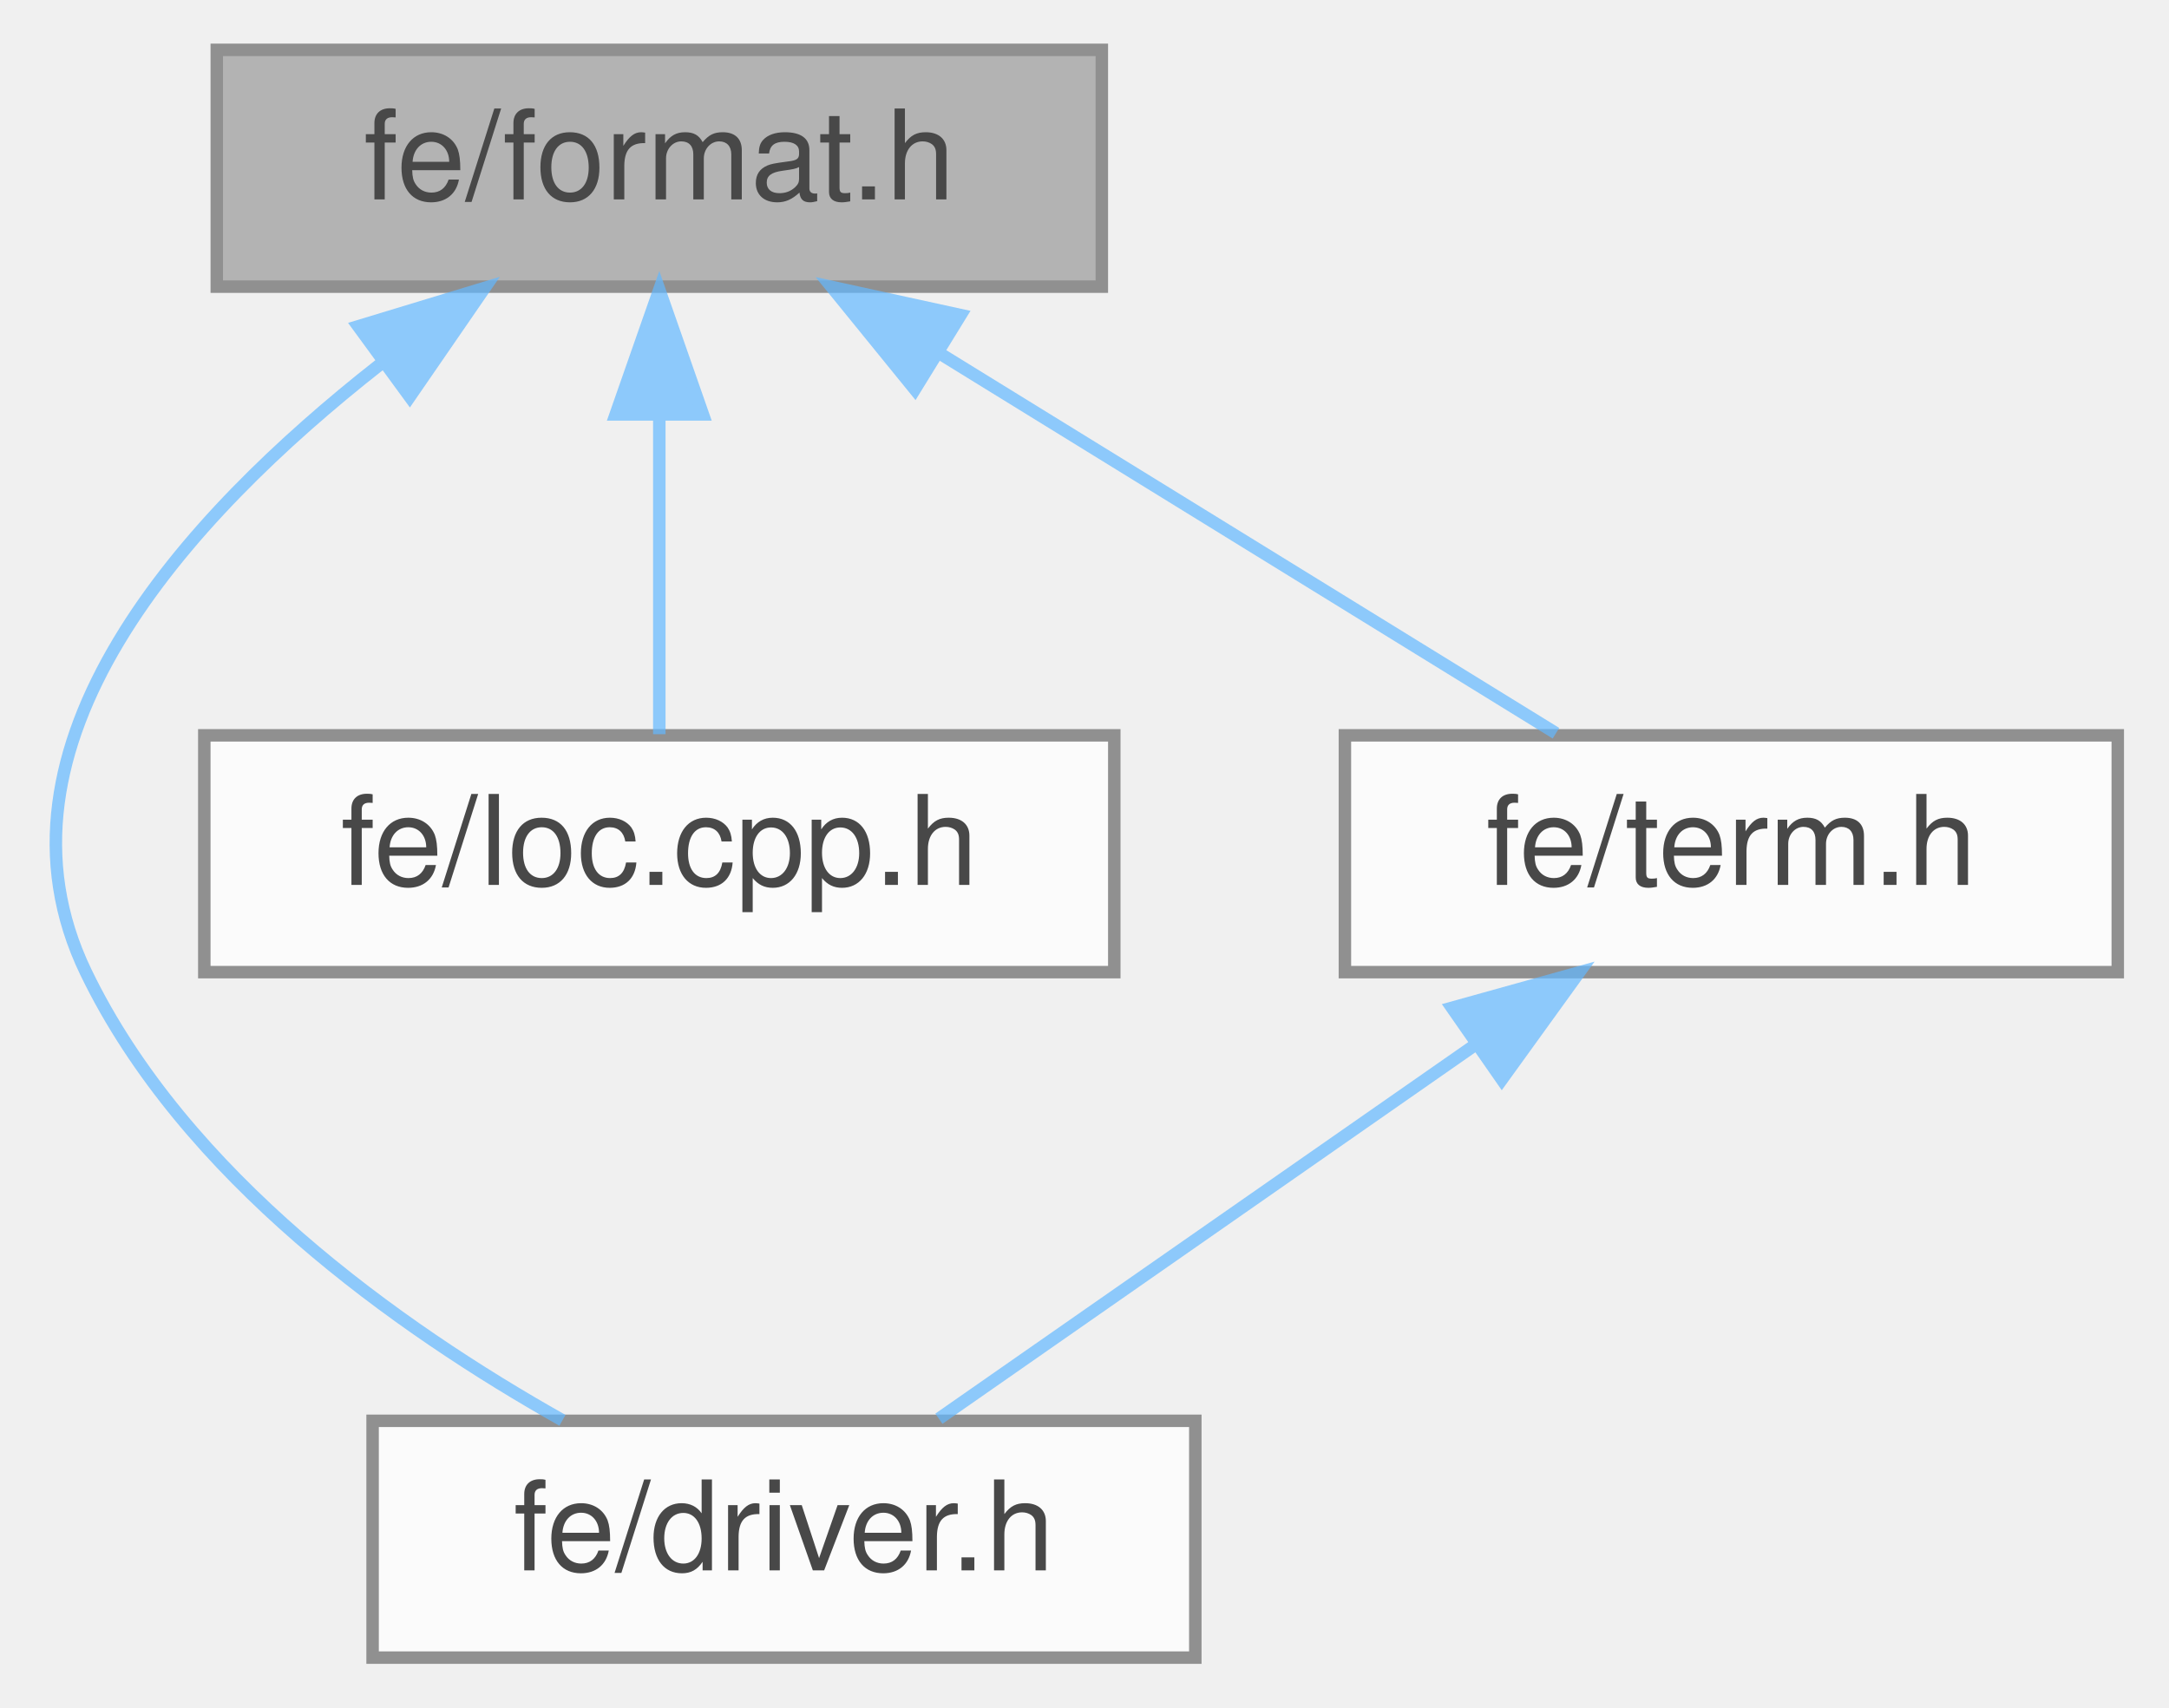
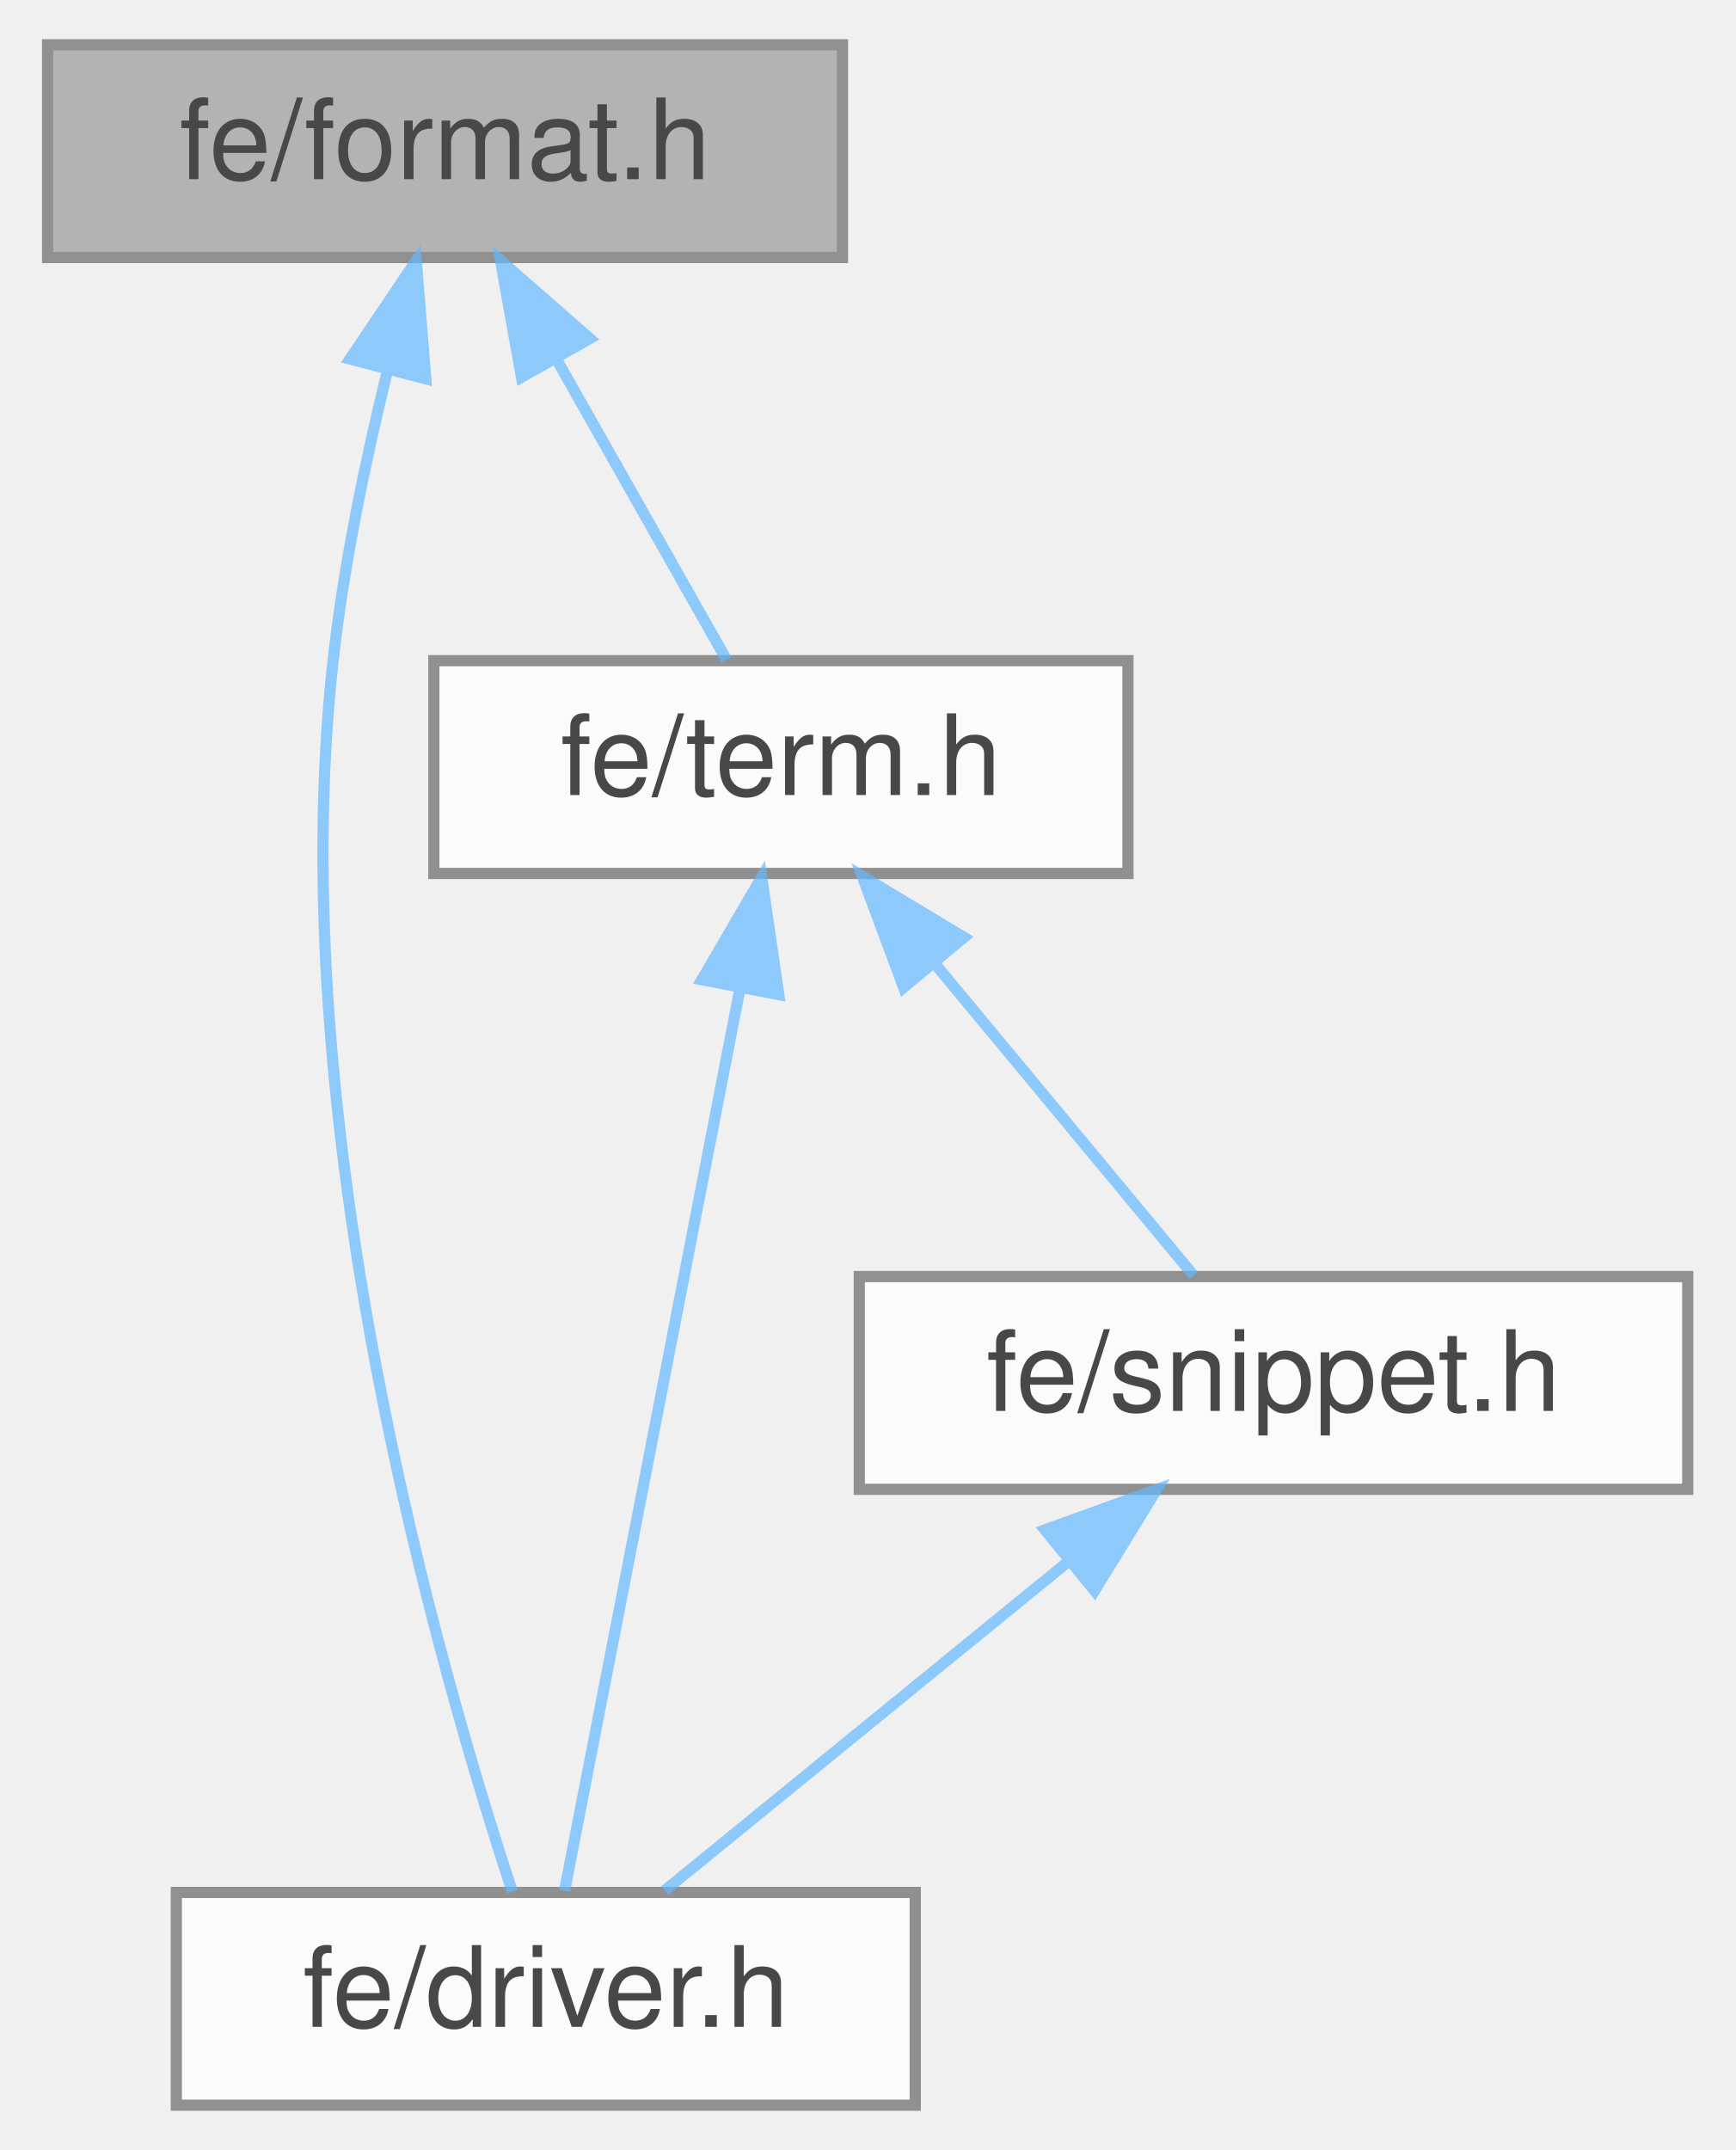
- <svg xmlns="http://www.w3.org/2000/svg" xmlns:xlink="http://www.w3.org/1999/xlink" width="174pt" height="137pt" viewBox="0.00 0.00 173.78 137.00">
+ <svg xmlns="http://www.w3.org/2000/svg" xmlns:xlink="http://www.w3.org/1999/xlink" width="155pt" height="192pt" viewBox="0.00 0.00 154.50 192.00">
  <svg id="main" version="1.1" xml:space="preserve">
    <style type="text/css">
.node, .edge {opacity: 0.7;}
.node.selected, .edge.selected {opacity: 1;}
.edge:hover path { stroke: red; }
.edge:hover polygon { stroke: red; fill: red; }
</style>
    <svg id="graph" class="graph">
-       <g id="graph0" class="graph" transform="scale(1 1) rotate(0) translate(4 133)">
+       <g id="graph0" class="graph" transform="scale(1 1) rotate(0) translate(4 188)">
        <g id="Node000001" class="node">
          <g id="a_Node000001">
            <a xlink:title=" ">
-               <polygon fill="#999999" stroke="#666666" points="84.28,-129 13.28,-129 13.28,-110 84.28,-110 84.28,-129" />
-               <text text-anchor="middle" x="48.78" y="-117" font-family="Helvetica,sans-Serif" font-size="10.00">fe/format.h</text>
+               <polygon fill="#999999" stroke="#666666" points="71,-184 0,-184 0,-165 71,-165 71,-184" />
+               <text text-anchor="middle" x="35.5" y="-172" font-family="Helvetica,sans-Serif" font-size="10.00">fe/format.h</text>
            </a>
          </g>
        </g>
        <g id="Node000002" class="node">
          <g id="a_Node000002">
            <a xlink:href="driver_8h.html" target="_top" xlink:title=" ">
-               <polygon fill="white" stroke="#666666" points="91.78,-19 25.78,-19 25.78,0 91.78,0 91.78,-19" />
-               <text text-anchor="middle" x="58.78" y="-7" font-family="Helvetica,sans-Serif" font-size="10.00">fe/driver.h</text>
+               <polygon fill="white" stroke="#666666" points="77.5,-19 11.5,-19 11.5,0 77.5,0 77.5,-19" />
+               <text text-anchor="middle" x="44.5" y="-7" font-family="Helvetica,sans-Serif" font-size="10.00">fe/driver.h</text>
            </a>
          </g>
        </g>
        <g id="edge1_Node000001_Node000002" class="edge">
          <g id="a_edge1_Node000001_Node000002">
            <a xlink:title=" ">
-               <path fill="none" stroke="#63b8ff" d="M26.34,-103.73C10.69,-91.45 -5.95,-73.1 2.78,-55 10.66,-38.67 27.77,-26.49 41.01,-19.04" />
-               <polygon fill="#63b8ff" stroke="#63b8ff" points="24.63,-106.82 34.77,-109.9 28.76,-101.17 24.63,-106.82" />
+               <path fill="none" stroke="#63b8ff" d="M30.39,-155.03C28.44,-147.09 26.46,-137.66 25.5,-129 20.9,-87.58 35.09,-38.55 41.51,-19.08" />
+               <polygon fill="#63b8ff" stroke="#63b8ff" points="27.01,-155.94 32.93,-164.73 33.78,-154.17 27.01,-155.94" />
            </a>
          </g>
        </g>
        <g id="Node000003" class="node">
          <g id="a_Node000003">
-             <a xlink:href="loc_8cpp_8h.html" target="_top" xlink:title=" ">
-               <polygon fill="white" stroke="#666666" points="85.28,-74 12.28,-74 12.28,-55 85.28,-55 85.28,-74" />
-               <text text-anchor="middle" x="48.78" y="-62" font-family="Helvetica,sans-Serif" font-size="10.00">fe/loc.cpp.h</text>
+             <a xlink:href="term_8h.html" target="_top" xlink:title=" ">
+               <polygon fill="white" stroke="#666666" points="96.5,-129 34.5,-129 34.5,-110 96.5,-110 96.5,-129" />
+               <text text-anchor="middle" x="65.5" y="-117" font-family="Helvetica,sans-Serif" font-size="10.00">fe/term.h</text>
            </a>
          </g>
        </g>
        <g id="edge2_Node000001_Node000003" class="edge">
          <g id="a_edge2_Node000001_Node000003">
            <a xlink:title=" ">
-               <path fill="none" stroke="#63b8ff" d="M48.78,-99.66C48.78,-90.93 48.78,-80.99 48.78,-74.09" />
-               <polygon fill="#63b8ff" stroke="#63b8ff" points="45.28,-99.75 48.78,-109.75 52.28,-99.75 45.28,-99.75" />
+               <path fill="none" stroke="#63b8ff" d="M45.51,-155.82C50.6,-146.82 56.56,-136.29 60.64,-129.09" />
+               <polygon fill="#63b8ff" stroke="#63b8ff" points="42.33,-154.32 40.45,-164.75 48.43,-157.77 42.33,-154.32" />
+             </a>
+           </g>
+         </g>
+         <g id="edge3_Node000003_Node000002" class="edge">
+           <g id="a_edge3_Node000003_Node000002">
+             <a xlink:title=" ">
+               <path fill="none" stroke="#63b8ff" d="M61.86,-99.8C57.28,-76.2 49.57,-36.58 46.18,-19.16" />
+               <polygon fill="#63b8ff" stroke="#63b8ff" points="58.44,-100.51 63.78,-109.66 65.31,-99.18 58.44,-100.51" />
            </a>
          </g>
        </g>
        <g id="Node000004" class="node">
          <g id="a_Node000004">
-             <a xlink:href="term_8h.html" target="_top" xlink:title=" ">
-               <polygon fill="white" stroke="#666666" points="165.78,-74 103.78,-74 103.78,-55 165.78,-55 165.78,-74" />
-               <text text-anchor="middle" x="134.78" y="-62" font-family="Helvetica,sans-Serif" font-size="10.00">fe/term.h</text>
+             <a xlink:href="snippet_8h.html" target="_top" xlink:title=" ">
+               <polygon fill="white" stroke="#666666" points="146.5,-74 72.5,-74 72.5,-55 146.5,-55 146.5,-74" />
+               <text text-anchor="middle" x="109.5" y="-62" font-family="Helvetica,sans-Serif" font-size="10.00">fe/snippet.h</text>
            </a>
          </g>
        </g>
-         <g id="edge3_Node000001_Node000004" class="edge">
-           <g id="a_edge3_Node000001_Node000004">
+         <g id="edge4_Node000003_Node000004" class="edge">
+           <g id="a_edge4_Node000003_Node000004">
            <a xlink:title=" ">
-               <path fill="none" stroke="#63b8ff" d="M71.18,-104.7C86.85,-95.04 107.29,-82.44 120.71,-74.17" />
-               <polygon fill="#63b8ff" stroke="#63b8ff" points="69.28,-101.76 62.6,-109.98 72.95,-107.72 69.28,-101.76" />
+               <path fill="none" stroke="#63b8ff" d="M79.23,-101.96C86.9,-92.72 96.13,-81.6 102.37,-74.09" />
+               <polygon fill="#63b8ff" stroke="#63b8ff" points="76.46,-99.82 72.77,-109.75 81.85,-104.29 76.46,-99.82" />
            </a>
          </g>
        </g>
-         <g id="edge4_Node000004_Node000002" class="edge">
-           <g id="a_edge4_Node000004_Node000002">
+         <g id="edge5_Node000004_Node000002" class="edge">
+           <g id="a_edge5_Node000004_Node000002">
            <a xlink:title=" ">
-               <path fill="none" stroke="#63b8ff" d="M114.21,-49.15C100.47,-39.57 82.86,-27.29 71.21,-19.17" />
-               <polygon fill="#63b8ff" stroke="#63b8ff" points="112.37,-52.14 122.57,-54.98 116.37,-46.39 112.37,-52.14" />
+               <path fill="none" stroke="#63b8ff" d="M91.23,-48.6C79.58,-39.11 64.9,-27.13 55.13,-19.17" />
+               <polygon fill="#63b8ff" stroke="#63b8ff" points="89.09,-51.38 99.06,-54.98 93.52,-45.95 89.09,-51.38" />
            </a>
          </g>
        </g>
      </g>
    </svg>
  </svg>
  <style type="text/css">

[data-mouse-over-selected='false'] { opacity: 0.7; }
[data-mouse-over-selected='true']  { opacity: 1.0; }

</style>
</svg>
